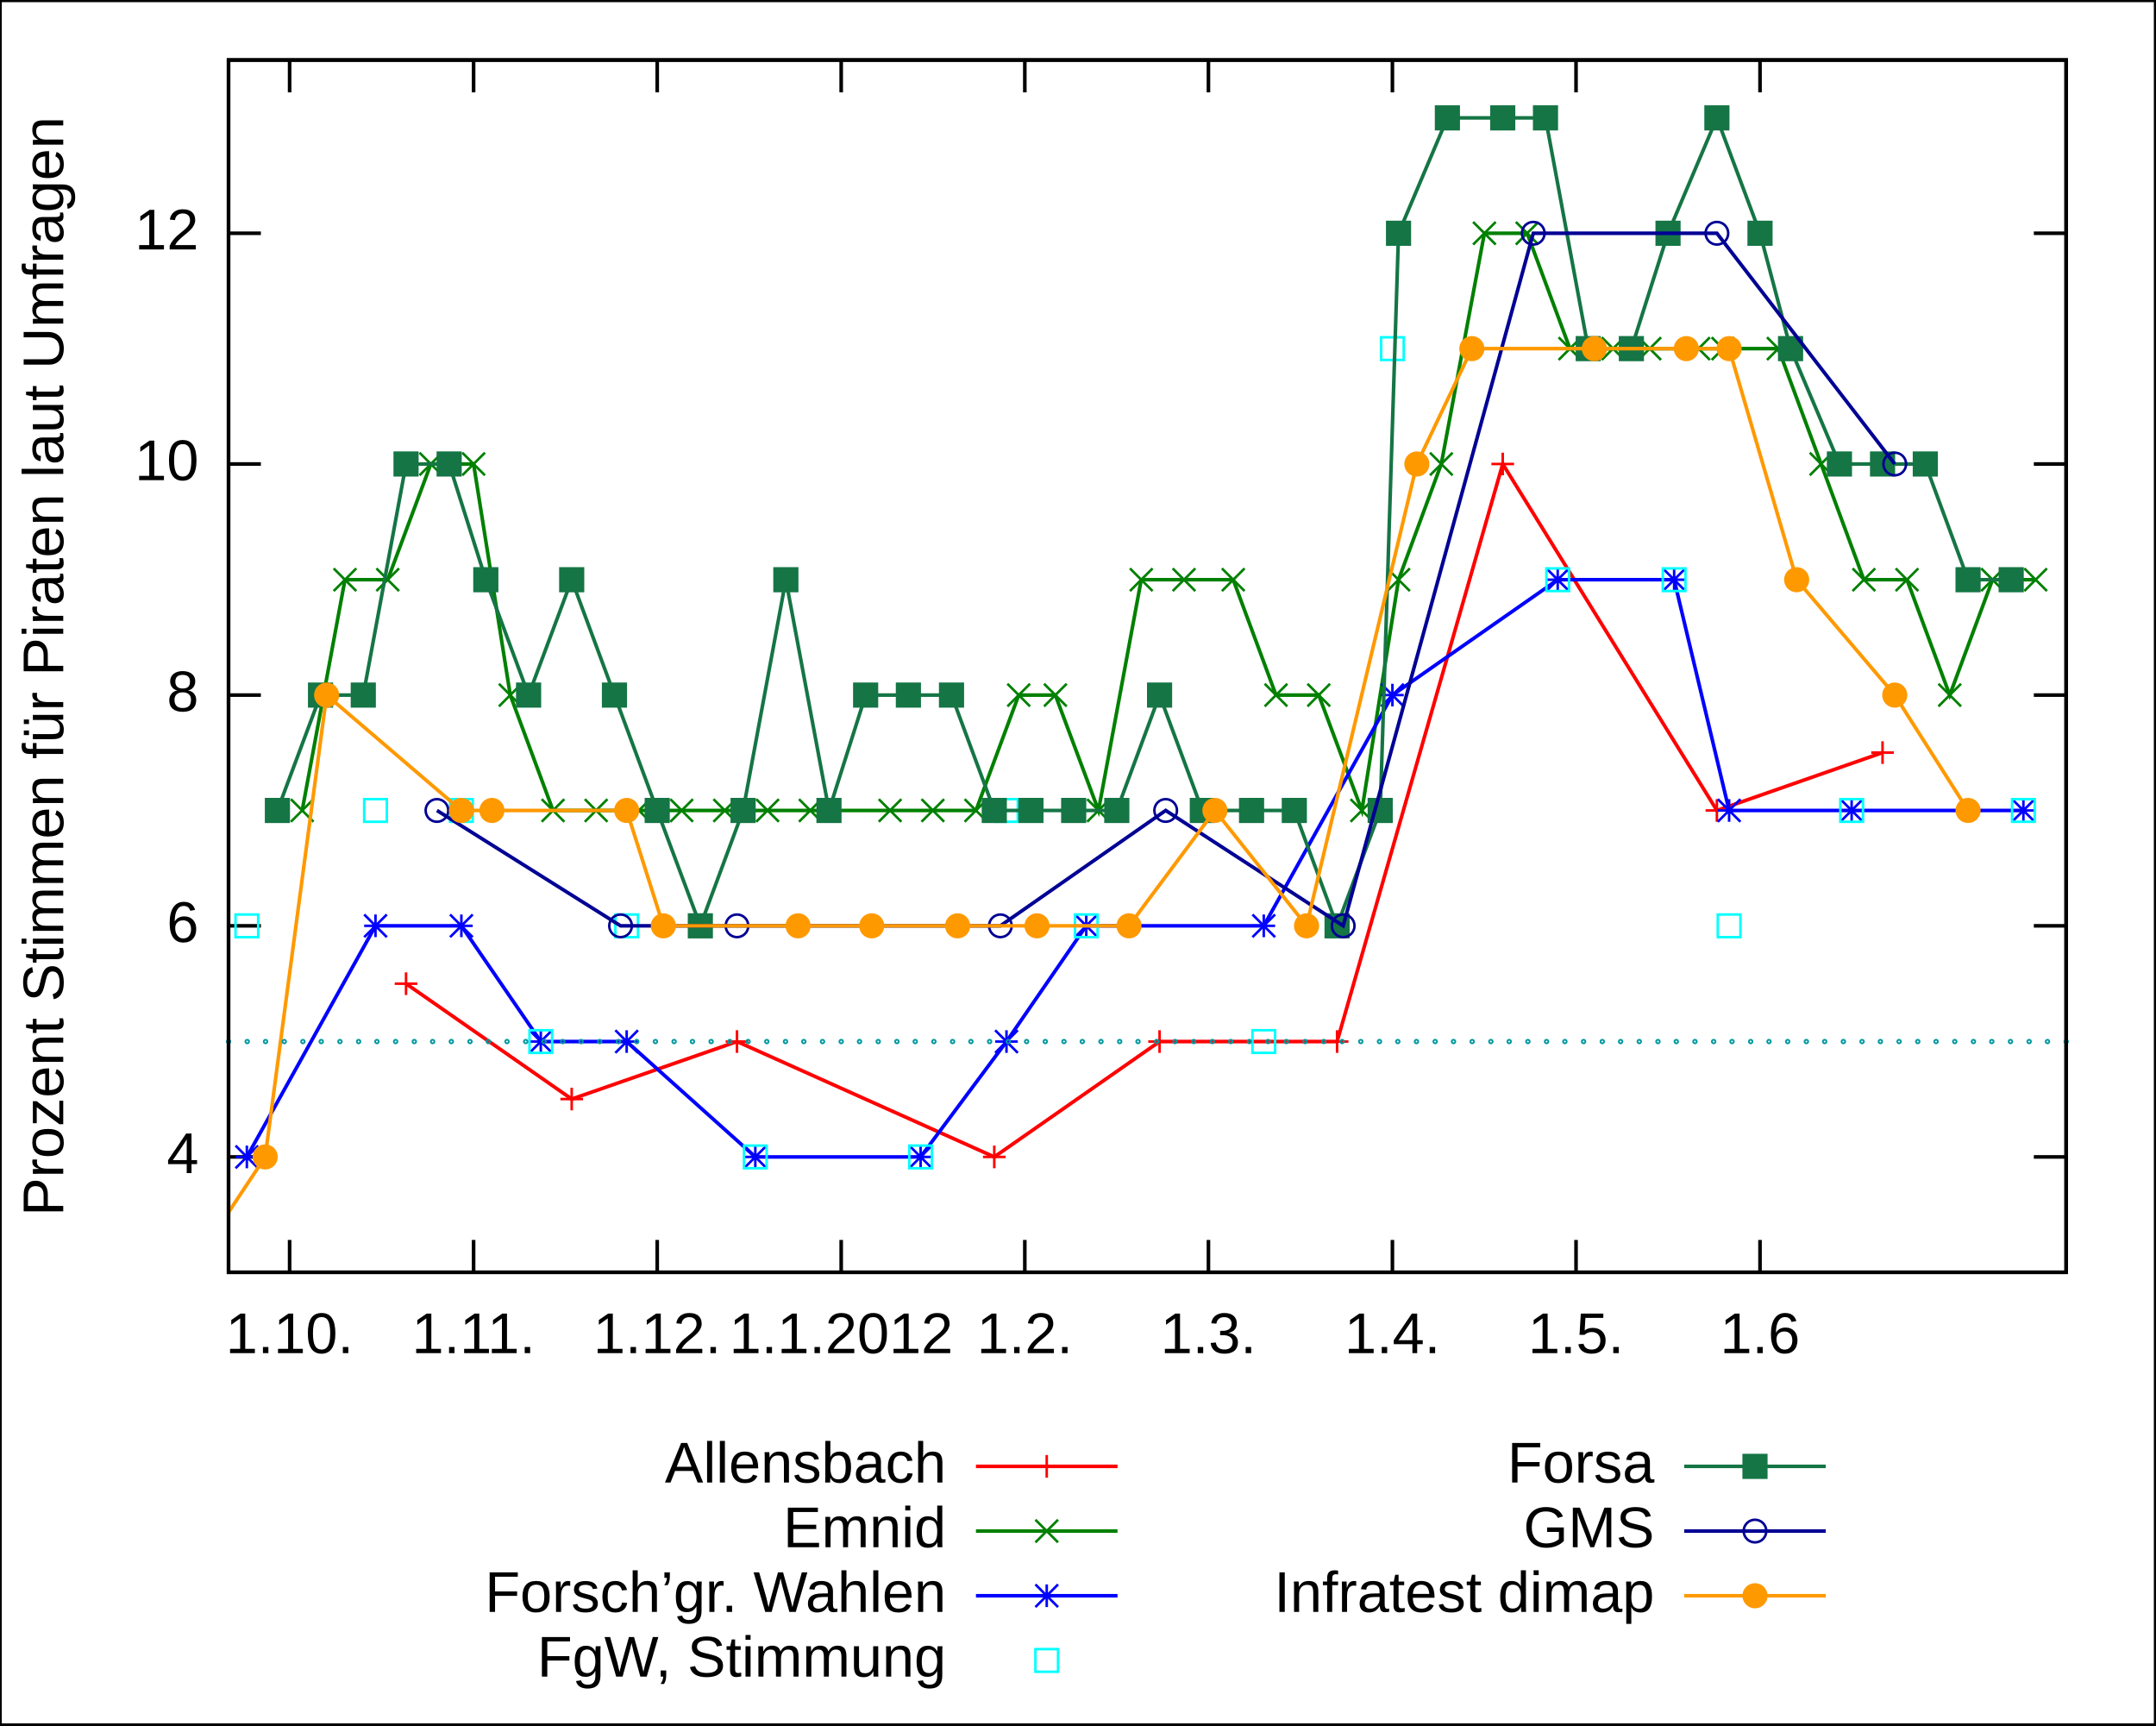
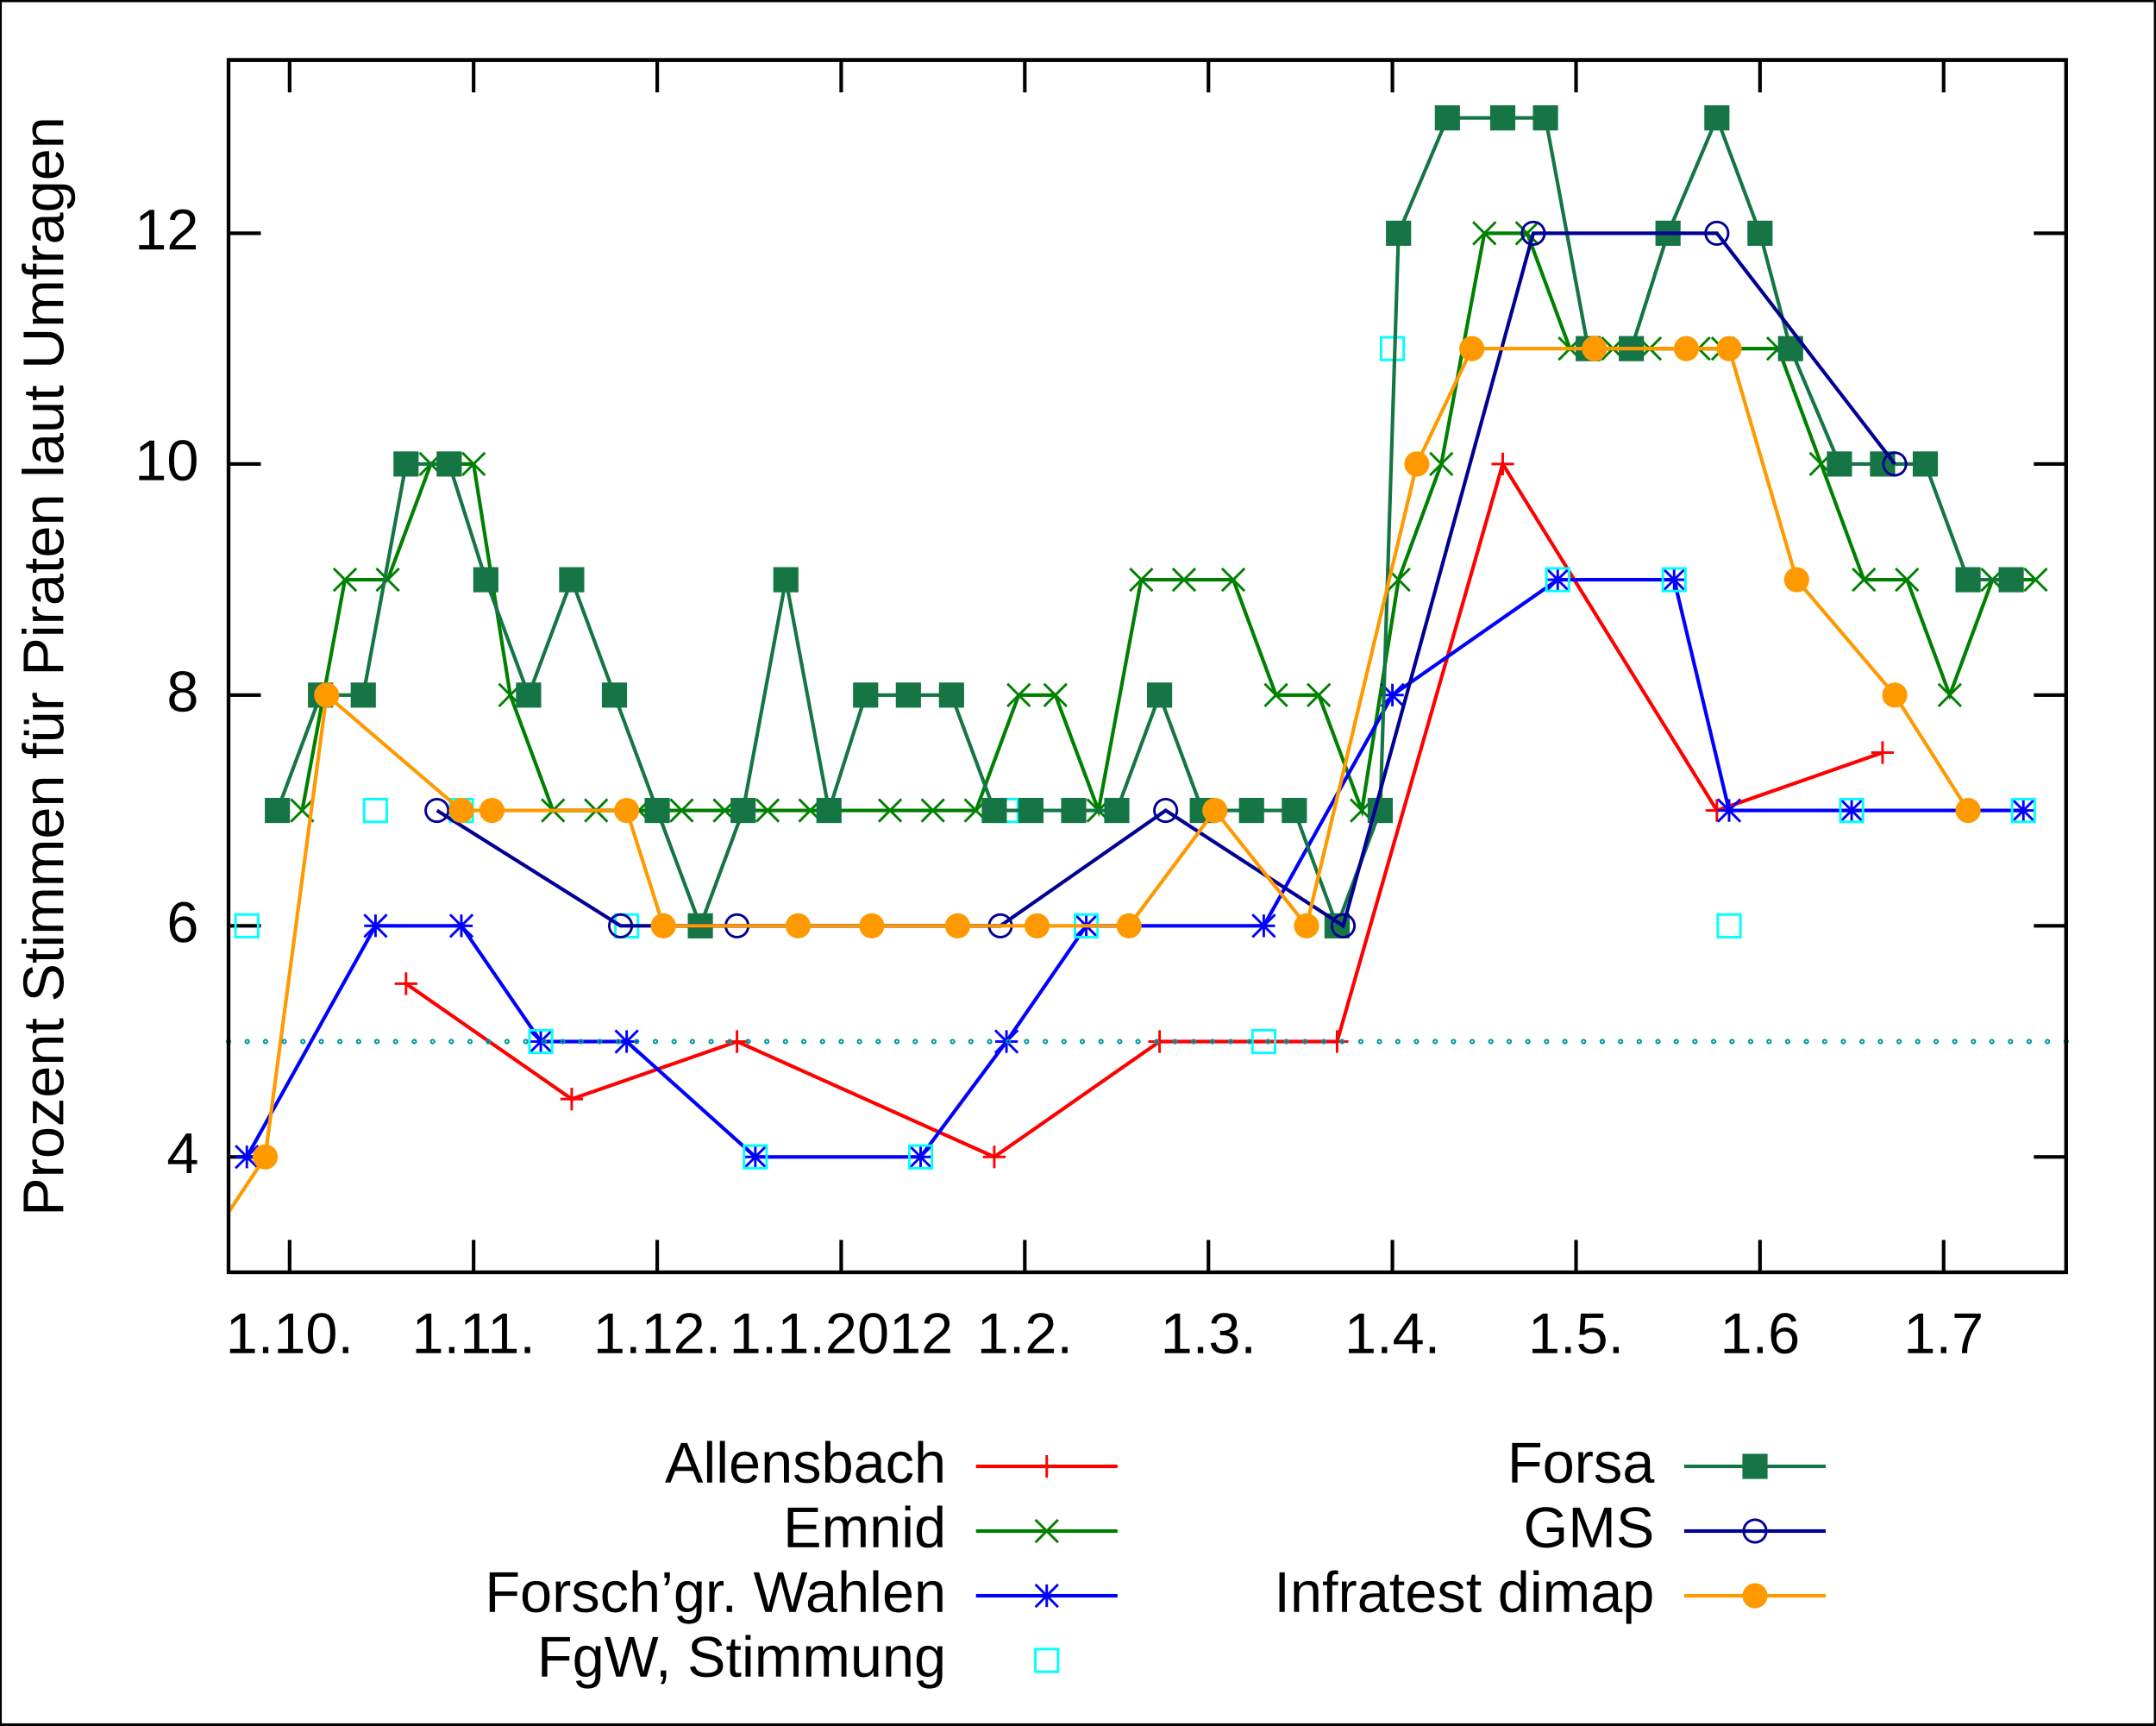
<svg xmlns="http://www.w3.org/2000/svg" xmlns:xlink="http://www.w3.org/1999/xlink" width="600" height="480" viewBox="0 0 600 480">
  <defs>
    <circle id="gpDot" r="0.5" stroke-width="0.5" />
    <path id="gpPt0" stroke-width="0.222" stroke="currentColor" d="M-1,0 h2 M0,-1 v2" />
    <path id="gpPt1" stroke-width="0.222" stroke="currentColor" d="M-1,-1 L1,1 M1,-1 L-1,1" />
    <path id="gpPt2" stroke-width="0.222" stroke="currentColor" d="M-1,0 L1,0 M0,-1 L0,1 M-1,-1 L1,1 M-1,1 L1,-1" />
    <rect id="gpPt3" stroke-width="0.222" stroke="currentColor" x="-1" y="-1" width="2" height="2" />
    <rect id="gpPt4" stroke-width="0.222" stroke="currentColor" fill="currentColor" x="-1" y="-1" width="2" height="2" />
    <circle id="gpPt5" stroke-width="0.222" stroke="currentColor" cx="0" cy="0" r="1" />
    <use xlink:href="#gpPt5" id="gpPt6" fill="currentColor" stroke="none" />
    <path id="gpPt7" stroke-width="0.222" stroke="currentColor" d="M0,-1.33 L-1.33,0.67 L1.33,0.67 z" />
    <use xlink:href="#gpPt7" id="gpPt8" fill="currentColor" stroke="none" />
    <use xlink:href="#gpPt7" id="gpPt9" stroke="currentColor" transform="rotate(180)" />
    <use xlink:href="#gpPt9" id="gpPt10" fill="currentColor" stroke="none" />
    <use xlink:href="#gpPt3" id="gpPt11" stroke="currentColor" transform="rotate(45)" />
    <use xlink:href="#gpPt11" id="gpPt12" fill="currentColor" stroke="none" />
  </defs>
  <g style="fill:none; color:white; stroke:currentColor; stroke-width:1.00; stroke-linecap:butt; stroke-linejoin:miter">
</g>
  <g style="fill:none; color:black; stroke:currentColor; stroke-width:1.00; stroke-linecap:butt; stroke-linejoin:miter">
    <g style="stroke:none; shape-rendering:crispEdges">
      <polygon fill="rgb(255, 255, 255)" points="0.0,480.0 599.9,480.0 599.9,0.1 0.0,0.1 " />
    </g>
    <path stroke="black" d="M0.0,480.0 L0.0,0.1 L599.9,0.1 L599.9,480.0 L0.0,480.0 M63.6,321.9 L72.6,321.9 M575.0,321.9    L566.0,321.9 " />
    <g transform="translate(55.3,326.4)" style="stroke:none; fill:black; font-family:Arial; font-size:12.00pt; text-anchor:end">
      <text> 4</text>
    </g>
    <path d="M63.6,257.6 L72.6,257.6 M575.0,257.6 L566.0,257.6 " />
    <g transform="translate(55.3,262.1)" style="stroke:none; fill:black; font-family:Arial; font-size:12.00pt; text-anchor:end">
      <text> 6</text>
    </g>
    <path d="M63.6,193.4 L72.6,193.4 M575.0,193.4 L566.0,193.4 " />
    <g transform="translate(55.3,197.9)" style="stroke:none; fill:black; font-family:Arial; font-size:12.00pt; text-anchor:end">
      <text> 8</text>
    </g>
    <path d="M63.6,129.1 L72.6,129.1 M575.0,129.1 L566.0,129.1 " />
    <g transform="translate(55.3,133.6)" style="stroke:none; fill:black; font-family:Arial; font-size:12.00pt; text-anchor:end">
      <text> 10</text>
    </g>
    <path d="M63.6,64.9 L72.6,64.9 M575.0,64.9 L566.0,64.9 " />
    <g transform="translate(55.3,69.4)" style="stroke:none; fill:black; font-family:Arial; font-size:12.00pt; text-anchor:end">
      <text> 12</text>
    </g>
    <path d="M80.6,354.0 L80.6,345.0 M80.6,16.7 L80.6,25.7 " />
    <g transform="translate(80.6,376.5)" style="stroke:none; fill:black; font-family:Arial; font-size:12.00pt; text-anchor:middle">
      <text>1.10.</text>
    </g>
    <path d="M131.8,354.0 L131.8,345.0 M131.8,16.7 L131.8,25.7 " />
    <g transform="translate(131.8,376.5)" style="stroke:none; fill:black; font-family:Arial; font-size:12.00pt; text-anchor:middle">
      <text>1.11.</text>
    </g>
    <path d="M182.9,354.0 L182.9,345.0 M182.9,16.7 L182.9,25.7 " />
    <g transform="translate(182.9,376.5)" style="stroke:none; fill:black; font-family:Arial; font-size:12.00pt; text-anchor:middle">
      <text>1.12.</text>
    </g>
    <path d="M234.1,354.0 L234.1,345.0 M234.1,16.7 L234.1,25.7 " />
    <g transform="translate(234.1,376.5)" style="stroke:none; fill:black; font-family:Arial; font-size:12.00pt; text-anchor:middle">
      <text>1.1.2012</text>
    </g>
    <path d="M285.2,354.0 L285.2,345.0 M285.2,16.7 L285.2,25.7 " />
    <g transform="translate(285.2,376.5)" style="stroke:none; fill:black; font-family:Arial; font-size:12.00pt; text-anchor:middle">
      <text>1.2.</text>
    </g>
    <path d="M336.3,354.0 L336.3,345.0 M336.3,16.7 L336.3,25.7 " />
    <g transform="translate(336.3,376.5)" style="stroke:none; fill:black; font-family:Arial; font-size:12.00pt; text-anchor:middle">
      <text>1.3.</text>
    </g>
    <path d="M387.5,354.0 L387.5,345.0 M387.5,16.7 L387.5,25.7 " />
    <g transform="translate(387.5,376.5)" style="stroke:none; fill:black; font-family:Arial; font-size:12.00pt; text-anchor:middle">
      <text>1.4.</text>
    </g>
    <path d="M438.6,354.0 L438.6,345.0 M438.6,16.7 L438.6,25.7 " />
    <g transform="translate(438.6,376.5)" style="stroke:none; fill:black; font-family:Arial; font-size:12.00pt; text-anchor:middle">
      <text>1.5.</text>
    </g>
    <path d="M489.8,354.0 L489.8,345.0 M489.8,16.7 L489.8,25.7 " />
    <g transform="translate(489.8,376.5)" style="stroke:none; fill:black; font-family:Arial; font-size:12.00pt; text-anchor:middle">
      <text>1.6</text>
+     </g>
+     <path d="M540.9,354.0 L540.9,345.0 M540.9,16.7 L540.9,25.7 " />
+     <g transform="translate(540.9,376.5)" style="stroke:none; fill:black; font-family:Arial; font-size:12.00pt; text-anchor:middle">
+       <text>1.7</text>
    </g>
    <path d="M63.6,16.7 L63.6,354.0 L575.0,354.0 L575.0,16.7 L63.6,16.7 Z " />
    <g transform="translate(17.6,185.4) rotate(270)" style="stroke:none; fill:black; font-family:Arial; font-size:12.00pt; text-anchor:middle">
      <text>Prozent Stimmen für Piraten laut Umfragen</text>
    </g>
  </g>
  <a xlink:title="Plot #1">
    <g style="fill:none; color:red; stroke:currentColor; stroke-width:1.00; stroke-linecap:butt; stroke-linejoin:miter">
      <g transform="translate(263.3,412.5)" style="stroke:none; fill:black; font-family:Arial; font-size:12.00pt; text-anchor:end">
        <text>Allensbach</text>
      </g>
      <path d="M271.6,408.0 L311.0,408.0 M523.9,209.4 L477.8,225.5 L418.2,129.1 L372.1,289.8 L322.7,289.8 L276.7,321.9    L205.1,289.8 L159.1,305.8 L113.0,273.7 " />
      <use xlink:href="#gpPt0" transform="translate(523.9,209.4) scale(3.15)" />
      <use xlink:href="#gpPt0" transform="translate(477.8,225.5) scale(3.15)" />
      <use xlink:href="#gpPt0" transform="translate(418.2,129.1) scale(3.15)" />
      <use xlink:href="#gpPt0" transform="translate(372.1,289.8) scale(3.15)" />
      <use xlink:href="#gpPt0" transform="translate(322.7,289.8) scale(3.15)" />
      <use xlink:href="#gpPt0" transform="translate(276.7,321.9) scale(3.15)" />
      <use xlink:href="#gpPt0" transform="translate(205.1,289.8) scale(3.15)" />
      <use xlink:href="#gpPt0" transform="translate(159.1,305.8) scale(3.15)" />
      <use xlink:href="#gpPt0" transform="translate(113.0,273.7) scale(3.15)" />
      <use xlink:href="#gpPt0" transform="translate(291.3,408.0) scale(3.15)" />
    </g>
  </a>
  <a xlink:title="Plot #2">
    <g style="fill:none; color:green; stroke:currentColor; stroke-width:1.00; stroke-linecap:butt; stroke-linejoin:miter">
      <g transform="translate(263.3,430.5)" style="stroke:none; fill:black; font-family:Arial; font-size:12.00pt; text-anchor:end">
        <text>Emnid</text>
      </g>
      <path d="M271.6,426.0 L311.0,426.0 M566.5,161.3 L554.5,161.3 L542.6,193.4 L530.7,161.3 L518.7,161.3 L506.8,129.1    L494.9,97.0 L479.5,97.0 L472.7,97.0 L459.1,97.0 L448.9,97.0 L436.9,97.0 L425.0,64.9 L413.1,64.9    L401.1,129.1 L389.2,161.3 L379.0,225.5 L367.0,193.4 L355.1,193.4 L343.2,161.3 L329.5,161.3 L317.6,161.3    L305.7,225.5 L293.7,193.4 L283.5,193.4 L271.6,225.5 L259.6,225.5 L247.7,225.5 L225.5,225.5 L213.6,225.5    L201.7,225.5 L189.7,225.5 L177.8,225.5 L165.9,225.5 L153.9,225.5 L142.0,193.4 L131.8,129.1 L119.9,129.1    L107.9,161.3 L96.0,161.3 L84.1,225.5 " />
      <use xlink:href="#gpPt1" transform="translate(566.5,161.3) scale(3.15)" />
      <use xlink:href="#gpPt1" transform="translate(554.5,161.3) scale(3.15)" />
      <use xlink:href="#gpPt1" transform="translate(542.6,193.4) scale(3.15)" />
      <use xlink:href="#gpPt1" transform="translate(530.7,161.3) scale(3.15)" />
      <use xlink:href="#gpPt1" transform="translate(518.7,161.3) scale(3.15)" />
      <use xlink:href="#gpPt1" transform="translate(506.8,129.1) scale(3.15)" />
      <use xlink:href="#gpPt1" transform="translate(494.9,97.0) scale(3.15)" />
      <use xlink:href="#gpPt1" transform="translate(479.5,97.0) scale(3.15)" />
      <use xlink:href="#gpPt1" transform="translate(472.7,97.0) scale(3.15)" />
      <use xlink:href="#gpPt1" transform="translate(459.1,97.0) scale(3.15)" />
      <use xlink:href="#gpPt1" transform="translate(448.9,97.0) scale(3.15)" />
      <use xlink:href="#gpPt1" transform="translate(436.9,97.0) scale(3.15)" />
      <use xlink:href="#gpPt1" transform="translate(425.0,64.9) scale(3.15)" />
      <use xlink:href="#gpPt1" transform="translate(413.1,64.9) scale(3.15)" />
      <use xlink:href="#gpPt1" transform="translate(401.1,129.1) scale(3.15)" />
      <use xlink:href="#gpPt1" transform="translate(389.2,161.3) scale(3.15)" />
      <use xlink:href="#gpPt1" transform="translate(379.0,225.5) scale(3.15)" />
      <use xlink:href="#gpPt1" transform="translate(367.0,193.4) scale(3.15)" />
      <use xlink:href="#gpPt1" transform="translate(355.1,193.4) scale(3.15)" />
      <use xlink:href="#gpPt1" transform="translate(343.2,161.3) scale(3.15)" />
      <use xlink:href="#gpPt1" transform="translate(329.5,161.3) scale(3.15)" />
      <use xlink:href="#gpPt1" transform="translate(317.6,161.3) scale(3.15)" />
      <use xlink:href="#gpPt1" transform="translate(305.7,225.5) scale(3.15)" />
      <use xlink:href="#gpPt1" transform="translate(293.7,193.4) scale(3.15)" />
      <use xlink:href="#gpPt1" transform="translate(283.5,193.4) scale(3.15)" />
      <use xlink:href="#gpPt1" transform="translate(271.6,225.5) scale(3.15)" />
      <use xlink:href="#gpPt1" transform="translate(259.6,225.5) scale(3.15)" />
      <use xlink:href="#gpPt1" transform="translate(247.7,225.5) scale(3.15)" />
      <use xlink:href="#gpPt1" transform="translate(225.5,225.5) scale(3.15)" />
      <use xlink:href="#gpPt1" transform="translate(213.6,225.5) scale(3.15)" />
      <use xlink:href="#gpPt1" transform="translate(201.7,225.5) scale(3.15)" />
      <use xlink:href="#gpPt1" transform="translate(189.7,225.5) scale(3.15)" />
      <use xlink:href="#gpPt1" transform="translate(177.8,225.5) scale(3.15)" />
      <use xlink:href="#gpPt1" transform="translate(165.9,225.5) scale(3.15)" />
      <use xlink:href="#gpPt1" transform="translate(153.9,225.5) scale(3.15)" />
      <use xlink:href="#gpPt1" transform="translate(142.0,193.4) scale(3.15)" />
      <use xlink:href="#gpPt1" transform="translate(131.8,129.1) scale(3.15)" />
      <use xlink:href="#gpPt1" transform="translate(119.9,129.1) scale(3.15)" />
      <use xlink:href="#gpPt1" transform="translate(107.9,161.3) scale(3.15)" />
      <use xlink:href="#gpPt1" transform="translate(96.0,161.3) scale(3.15)" />
      <use xlink:href="#gpPt1" transform="translate(84.1,225.5) scale(3.15)" />
      <use xlink:href="#gpPt1" transform="translate(291.3,426.0) scale(3.15)" />
    </g>
  </a>
  <a xlink:title="Plot #3">
    <g style="fill:none; color:blue; stroke:currentColor; stroke-width:1.00; stroke-linecap:butt; stroke-linejoin:miter">
      <g transform="translate(263.3,448.5)" style="stroke:none; fill:black; font-family:Arial; font-size:12.00pt; text-anchor:end">
        <text>Forsch’gr. Wahlen</text>
      </g>
      <path d="M271.6,444.0 L311.0,444.0 M563.1,225.5 L515.3,225.5 L481.2,225.5 L465.9,161.3 L433.5,161.3 L387.5,193.4    L351.7,257.6 L302.3,257.6 L280.1,289.8 L256.2,321.9 L210.2,321.9 L174.4,289.8 L150.5,289.8 L128.4,257.6    L104.5,257.6 L68.7,321.9 " />
      <use xlink:href="#gpPt2" transform="translate(563.1,225.5) scale(3.15)" />
      <use xlink:href="#gpPt2" transform="translate(515.3,225.5) scale(3.15)" />
      <use xlink:href="#gpPt2" transform="translate(481.2,225.5) scale(3.15)" />
      <use xlink:href="#gpPt2" transform="translate(465.9,161.3) scale(3.15)" />
      <use xlink:href="#gpPt2" transform="translate(433.5,161.3) scale(3.15)" />
      <use xlink:href="#gpPt2" transform="translate(387.5,193.4) scale(3.15)" />
      <use xlink:href="#gpPt2" transform="translate(351.7,257.6) scale(3.15)" />
      <use xlink:href="#gpPt2" transform="translate(302.3,257.6) scale(3.15)" />
      <use xlink:href="#gpPt2" transform="translate(280.1,289.8) scale(3.15)" />
      <use xlink:href="#gpPt2" transform="translate(256.2,321.9) scale(3.15)" />
      <use xlink:href="#gpPt2" transform="translate(210.2,321.9) scale(3.15)" />
      <use xlink:href="#gpPt2" transform="translate(174.4,289.8) scale(3.15)" />
      <use xlink:href="#gpPt2" transform="translate(150.5,289.8) scale(3.15)" />
      <use xlink:href="#gpPt2" transform="translate(128.4,257.6) scale(3.15)" />
      <use xlink:href="#gpPt2" transform="translate(104.5,257.6) scale(3.15)" />
      <use xlink:href="#gpPt2" transform="translate(68.7,321.9) scale(3.15)" />
      <use xlink:href="#gpPt2" transform="translate(291.3,444.0) scale(3.15)" />
    </g>
  </a>
  <a xlink:title="Plot #4">
    <g style="fill:none; color:cyan; stroke:currentColor; stroke-width:1.00; stroke-linecap:butt; stroke-linejoin:miter">
      <g transform="translate(263.3,466.5)" style="stroke:none; fill:black; font-family:Arial; font-size:12.00pt; text-anchor:end">
        <text>FgW, Stimmung</text>
      </g>
      <use xlink:href="#gpPt3" transform="translate(563.1,225.5) scale(3.15)" />
      <use xlink:href="#gpPt3" transform="translate(515.3,225.5) scale(3.15)" />
      <use xlink:href="#gpPt3" transform="translate(481.2,257.6) scale(3.15)" />
      <use xlink:href="#gpPt3" transform="translate(465.9,161.3) scale(3.15)" />
      <use xlink:href="#gpPt3" transform="translate(433.5,161.3) scale(3.15)" />
      <use xlink:href="#gpPt3" transform="translate(387.5,97.0) scale(3.15)" />
      <use xlink:href="#gpPt3" transform="translate(351.7,289.8) scale(3.15)" />
      <use xlink:href="#gpPt3" transform="translate(302.3,257.6) scale(3.15)" />
      <use xlink:href="#gpPt3" transform="translate(280.1,225.5) scale(3.15)" />
      <use xlink:href="#gpPt3" transform="translate(256.2,321.9) scale(3.15)" />
      <use xlink:href="#gpPt3" transform="translate(210.2,321.9) scale(3.15)" />
      <use xlink:href="#gpPt3" transform="translate(174.4,257.6) scale(3.15)" />
      <use xlink:href="#gpPt3" transform="translate(150.5,289.8) scale(3.15)" />
      <use xlink:href="#gpPt3" transform="translate(128.4,225.5) scale(3.15)" />
      <use xlink:href="#gpPt3" transform="translate(104.5,225.5) scale(3.15)" />
      <use xlink:href="#gpPt3" transform="translate(68.7,257.6) scale(3.15)" />
      <use xlink:href="#gpPt3" transform="translate(291.3,462.0) scale(3.15)" />
    </g>
  </a>
  <a xlink:title="Plot #5">
    <g style="fill:none; color:#157545; stroke:currentColor; stroke-width:1.00; stroke-linecap:butt; stroke-linejoin:miter">
      <g transform="translate(460.4,412.5)" style="stroke:none; fill:black; font-family:Arial; font-size:12.00pt; text-anchor:end">
        <text>Forsa</text>
      </g>
      <path d="M468.7,408.0 L508.1,408.0 M559.7,161.3 L547.7,161.3 L535.8,129.1 L523.9,129.1 L511.9,129.1 L498.3,97.0    L489.8,64.9 L477.8,32.8 L464.2,64.9 L454.0,97.0 L442.0,97.0 L430.1,32.8 L418.2,32.8 L402.8,32.8    L389.2,64.9 L384.1,225.5 L372.1,257.6 L360.2,225.5 L348.3,225.5 L334.6,225.5 L322.7,193.4 L310.8,225.5    L298.8,225.5 L286.9,225.5 L276.7,225.5 L264.8,193.4 L252.8,193.4 L240.9,193.4 L230.7,225.5 L218.7,161.3    L206.8,225.5 L194.9,257.6 L182.9,225.5 L171.0,193.4 L159.1,161.3 L147.1,193.4 L135.2,161.3 L125.0,129.1    L113.0,129.1 L101.1,193.4 L89.2,193.4 L77.2,225.5 " />
      <use xlink:href="#gpPt4" transform="translate(559.7,161.3) scale(3.15)" />
      <use xlink:href="#gpPt4" transform="translate(547.7,161.3) scale(3.15)" />
      <use xlink:href="#gpPt4" transform="translate(535.8,129.1) scale(3.15)" />
      <use xlink:href="#gpPt4" transform="translate(523.9,129.1) scale(3.15)" />
      <use xlink:href="#gpPt4" transform="translate(511.9,129.1) scale(3.15)" />
      <use xlink:href="#gpPt4" transform="translate(498.3,97.0) scale(3.15)" />
      <use xlink:href="#gpPt4" transform="translate(489.8,64.9) scale(3.15)" />
      <use xlink:href="#gpPt4" transform="translate(477.8,32.8) scale(3.15)" />
      <use xlink:href="#gpPt4" transform="translate(464.2,64.9) scale(3.15)" />
      <use xlink:href="#gpPt4" transform="translate(454.0,97.0) scale(3.15)" />
      <use xlink:href="#gpPt4" transform="translate(442.0,97.0) scale(3.15)" />
      <use xlink:href="#gpPt4" transform="translate(430.1,32.8) scale(3.15)" />
      <use xlink:href="#gpPt4" transform="translate(418.2,32.8) scale(3.15)" />
      <use xlink:href="#gpPt4" transform="translate(402.8,32.8) scale(3.15)" />
      <use xlink:href="#gpPt4" transform="translate(389.2,64.9) scale(3.15)" />
      <use xlink:href="#gpPt4" transform="translate(384.1,225.5) scale(3.15)" />
      <use xlink:href="#gpPt4" transform="translate(372.1,257.6) scale(3.15)" />
      <use xlink:href="#gpPt4" transform="translate(360.2,225.5) scale(3.15)" />
      <use xlink:href="#gpPt4" transform="translate(348.3,225.5) scale(3.15)" />
      <use xlink:href="#gpPt4" transform="translate(334.6,225.5) scale(3.15)" />
      <use xlink:href="#gpPt4" transform="translate(322.7,193.4) scale(3.15)" />
      <use xlink:href="#gpPt4" transform="translate(310.8,225.5) scale(3.15)" />
      <use xlink:href="#gpPt4" transform="translate(298.8,225.5) scale(3.15)" />
      <use xlink:href="#gpPt4" transform="translate(286.9,225.5) scale(3.15)" />
      <use xlink:href="#gpPt4" transform="translate(276.7,225.5) scale(3.15)" />
      <use xlink:href="#gpPt4" transform="translate(264.8,193.4) scale(3.15)" />
      <use xlink:href="#gpPt4" transform="translate(252.8,193.4) scale(3.15)" />
      <use xlink:href="#gpPt4" transform="translate(240.9,193.4) scale(3.15)" />
      <use xlink:href="#gpPt4" transform="translate(230.7,225.5) scale(3.15)" />
      <use xlink:href="#gpPt4" transform="translate(218.7,161.3) scale(3.15)" />
      <use xlink:href="#gpPt4" transform="translate(206.8,225.5) scale(3.15)" />
      <use xlink:href="#gpPt4" transform="translate(194.9,257.6) scale(3.15)" />
      <use xlink:href="#gpPt4" transform="translate(182.9,225.5) scale(3.15)" />
      <use xlink:href="#gpPt4" transform="translate(171.0,193.4) scale(3.15)" />
      <use xlink:href="#gpPt4" transform="translate(159.1,161.3) scale(3.15)" />
      <use xlink:href="#gpPt4" transform="translate(147.1,193.4) scale(3.15)" />
      <use xlink:href="#gpPt4" transform="translate(135.2,161.3) scale(3.15)" />
      <use xlink:href="#gpPt4" transform="translate(125.0,129.1) scale(3.15)" />
      <use xlink:href="#gpPt4" transform="translate(113.0,129.1) scale(3.15)" />
      <use xlink:href="#gpPt4" transform="translate(101.1,193.4) scale(3.15)" />
      <use xlink:href="#gpPt4" transform="translate(89.2,193.4) scale(3.15)" />
      <use xlink:href="#gpPt4" transform="translate(77.2,225.5) scale(3.15)" />
      <use xlink:href="#gpPt4" transform="translate(488.4,408.0) scale(3.15)" />
    </g>
  </a>
  <a xlink:title="Plot #6">
    <g style="fill:none; color:#000094; stroke:currentColor; stroke-width:1.00; stroke-linecap:butt; stroke-linejoin:miter">
      <g transform="translate(460.4,430.5)" style="stroke:none; fill:black; font-family:Arial; font-size:12.00pt; text-anchor:end">
        <text>GMS</text>
      </g>
      <path d="M468.7,426.0 L508.1,426.0 M527.3,129.1 L477.8,64.9 L426.7,64.9 L373.8,257.6 L324.4,225.5 L278.4,257.6    L205.1,257.6 L172.7,257.6 L121.6,225.5 " />
      <use xlink:href="#gpPt5" transform="translate(527.3,129.1) scale(3.15)" />
      <use xlink:href="#gpPt5" transform="translate(477.8,64.9) scale(3.15)" />
      <use xlink:href="#gpPt5" transform="translate(426.7,64.9) scale(3.15)" />
      <use xlink:href="#gpPt5" transform="translate(373.8,257.6) scale(3.15)" />
      <use xlink:href="#gpPt5" transform="translate(324.4,225.5) scale(3.15)" />
      <use xlink:href="#gpPt5" transform="translate(278.4,257.6) scale(3.15)" />
      <use xlink:href="#gpPt5" transform="translate(205.1,257.6) scale(3.15)" />
      <use xlink:href="#gpPt5" transform="translate(172.7,257.6) scale(3.15)" />
      <use xlink:href="#gpPt5" transform="translate(121.6,225.5) scale(3.15)" />
      <use xlink:href="#gpPt5" transform="translate(488.4,426.0) scale(3.15)" />
    </g>
  </a>
  <a xlink:title="Plot #7">
    <g style="fill:none; color:#FF9900; stroke:currentColor; stroke-width:1.00; stroke-linecap:butt; stroke-linejoin:miter">
      <g transform="translate(460.4,448.5)" style="stroke:none; fill:black; font-family:Arial; font-size:12.00pt; text-anchor:end">
        <text>Infratest dimap</text>
      </g>
      <path d="M468.7,444.0 L508.1,444.0 M547.7,225.5 L527.3,193.4 L500.0,161.3 L481.2,97.0 L469.3,97.0 L443.7,97.0    L409.6,97.0 L394.3,129.1 L363.6,257.6 L338.1,225.5 L314.2,257.6 L288.6,257.6 L266.5,257.6 L242.6,257.6    L222.1,257.6 L184.6,257.6 L174.4,225.5 L136.9,225.5 L128.4,225.5 L90.9,193.4 L73.8,321.9 L63.6,337.3    " />
      <use xlink:href="#gpPt6" transform="translate(547.7,225.5) scale(3.15)" />
      <use xlink:href="#gpPt6" transform="translate(527.3,193.4) scale(3.15)" />
      <use xlink:href="#gpPt6" transform="translate(500.0,161.3) scale(3.15)" />
      <use xlink:href="#gpPt6" transform="translate(481.2,97.0) scale(3.15)" />
      <use xlink:href="#gpPt6" transform="translate(469.3,97.0) scale(3.15)" />
      <use xlink:href="#gpPt6" transform="translate(443.7,97.0) scale(3.15)" />
      <use xlink:href="#gpPt6" transform="translate(409.6,97.0) scale(3.15)" />
      <use xlink:href="#gpPt6" transform="translate(394.3,129.1) scale(3.15)" />
      <use xlink:href="#gpPt6" transform="translate(363.6,257.6) scale(3.15)" />
      <use xlink:href="#gpPt6" transform="translate(338.1,225.5) scale(3.15)" />
      <use xlink:href="#gpPt6" transform="translate(314.2,257.6) scale(3.15)" />
      <use xlink:href="#gpPt6" transform="translate(288.6,257.6) scale(3.15)" />
      <use xlink:href="#gpPt6" transform="translate(266.5,257.6) scale(3.15)" />
      <use xlink:href="#gpPt6" transform="translate(242.6,257.6) scale(3.15)" />
      <use xlink:href="#gpPt6" transform="translate(222.1,257.6) scale(3.15)" />
      <use xlink:href="#gpPt6" transform="translate(184.6,257.6) scale(3.15)" />
      <use xlink:href="#gpPt6" transform="translate(174.4,225.5) scale(3.15)" />
      <use xlink:href="#gpPt6" transform="translate(136.9,225.5) scale(3.15)" />
      <use xlink:href="#gpPt6" transform="translate(128.4,225.5) scale(3.15)" />
      <use xlink:href="#gpPt6" transform="translate(90.9,193.4) scale(3.15)" />
      <use xlink:href="#gpPt6" transform="translate(73.8,321.9) scale(3.15)" />
      <use xlink:href="#gpPt6" transform="translate(488.4,444.0) scale(3.15)" />
    </g>
  </a>
  <a xlink:title="Plot #8">
    <g style="fill:none; color:#0099A1; stroke:currentColor; stroke-width:1.00; stroke-linecap:butt; stroke-linejoin:miter">
      <use xlink:href="#gpDot" x="63.6" y="289.8" />
      <use xlink:href="#gpDot" x="68.8" y="289.8" />
      <use xlink:href="#gpDot" x="73.9" y="289.8" />
      <use xlink:href="#gpDot" x="79.1" y="289.8" />
      <use xlink:href="#gpDot" x="84.3" y="289.8" />
      <use xlink:href="#gpDot" x="89.4" y="289.8" />
      <use xlink:href="#gpDot" x="94.6" y="289.8" />
      <use xlink:href="#gpDot" x="99.8" y="289.8" />
      <use xlink:href="#gpDot" x="104.9" y="289.8" />
      <use xlink:href="#gpDot" x="110.1" y="289.8" />
      <use xlink:href="#gpDot" x="115.3" y="289.8" />
      <use xlink:href="#gpDot" x="120.4" y="289.8" />
      <use xlink:href="#gpDot" x="125.6" y="289.8" />
      <use xlink:href="#gpDot" x="130.8" y="289.8" />
      <use xlink:href="#gpDot" x="135.9" y="289.8" />
      <use xlink:href="#gpDot" x="141.1" y="289.8" />
      <use xlink:href="#gpDot" x="146.3" y="289.8" />
      <use xlink:href="#gpDot" x="151.4" y="289.8" />
      <use xlink:href="#gpDot" x="156.6" y="289.8" />
      <use xlink:href="#gpDot" x="161.7" y="289.8" />
      <use xlink:href="#gpDot" x="166.9" y="289.8" />
      <use xlink:href="#gpDot" x="172.1" y="289.8" />
      <use xlink:href="#gpDot" x="177.2" y="289.8" />
      <use xlink:href="#gpDot" x="182.4" y="289.8" />
      <use xlink:href="#gpDot" x="187.6" y="289.8" />
      <use xlink:href="#gpDot" x="192.7" y="289.8" />
      <use xlink:href="#gpDot" x="197.9" y="289.8" />
      <use xlink:href="#gpDot" x="203.1" y="289.8" />
      <use xlink:href="#gpDot" x="208.2" y="289.8" />
      <use xlink:href="#gpDot" x="213.4" y="289.8" />
      <use xlink:href="#gpDot" x="218.6" y="289.8" />
      <use xlink:href="#gpDot" x="223.7" y="289.8" />
      <use xlink:href="#gpDot" x="228.9" y="289.8" />
      <use xlink:href="#gpDot" x="234.1" y="289.8" />
      <use xlink:href="#gpDot" x="239.2" y="289.8" />
      <use xlink:href="#gpDot" x="244.4" y="289.8" />
      <use xlink:href="#gpDot" x="249.6" y="289.8" />
      <use xlink:href="#gpDot" x="254.7" y="289.8" />
      <use xlink:href="#gpDot" x="259.9" y="289.8" />
      <use xlink:href="#gpDot" x="265.1" y="289.8" />
      <use xlink:href="#gpDot" x="270.2" y="289.8" />
      <use xlink:href="#gpDot" x="275.4" y="289.8" />
      <use xlink:href="#gpDot" x="280.6" y="289.8" />
      <use xlink:href="#gpDot" x="285.7" y="289.8" />
      <use xlink:href="#gpDot" x="290.9" y="289.8" />
      <use xlink:href="#gpDot" x="296.1" y="289.8" />
      <use xlink:href="#gpDot" x="301.2" y="289.8" />
      <use xlink:href="#gpDot" x="306.4" y="289.8" />
      <use xlink:href="#gpDot" x="311.6" y="289.8" />
      <use xlink:href="#gpDot" x="316.7" y="289.8" />
      <use xlink:href="#gpDot" x="321.9" y="289.8" />
      <use xlink:href="#gpDot" x="327.0" y="289.8" />
      <use xlink:href="#gpDot" x="332.2" y="289.8" />
      <use xlink:href="#gpDot" x="337.4" y="289.8" />
      <use xlink:href="#gpDot" x="342.5" y="289.8" />
      <use xlink:href="#gpDot" x="347.7" y="289.8" />
      <use xlink:href="#gpDot" x="352.9" y="289.8" />
      <use xlink:href="#gpDot" x="358.0" y="289.8" />
      <use xlink:href="#gpDot" x="363.2" y="289.8" />
      <use xlink:href="#gpDot" x="368.4" y="289.8" />
      <use xlink:href="#gpDot" x="373.5" y="289.8" />
      <use xlink:href="#gpDot" x="378.7" y="289.8" />
      <use xlink:href="#gpDot" x="383.9" y="289.8" />
      <use xlink:href="#gpDot" x="389.0" y="289.8" />
      <use xlink:href="#gpDot" x="394.2" y="289.8" />
      <use xlink:href="#gpDot" x="399.4" y="289.8" />
      <use xlink:href="#gpDot" x="404.5" y="289.8" />
      <use xlink:href="#gpDot" x="409.7" y="289.8" />
      <use xlink:href="#gpDot" x="414.9" y="289.8" />
      <use xlink:href="#gpDot" x="420.0" y="289.8" />
      <use xlink:href="#gpDot" x="425.2" y="289.8" />
      <use xlink:href="#gpDot" x="430.4" y="289.8" />
      <use xlink:href="#gpDot" x="435.5" y="289.8" />
      <use xlink:href="#gpDot" x="440.7" y="289.8" />
      <use xlink:href="#gpDot" x="445.9" y="289.8" />
      <use xlink:href="#gpDot" x="451.0" y="289.8" />
      <use xlink:href="#gpDot" x="456.2" y="289.8" />
      <use xlink:href="#gpDot" x="461.4" y="289.8" />
      <use xlink:href="#gpDot" x="466.5" y="289.8" />
      <use xlink:href="#gpDot" x="471.7" y="289.8" />
      <use xlink:href="#gpDot" x="476.9" y="289.8" />
      <use xlink:href="#gpDot" x="482.0" y="289.8" />
      <use xlink:href="#gpDot" x="487.2" y="289.8" />
      <use xlink:href="#gpDot" x="492.3" y="289.8" />
      <use xlink:href="#gpDot" x="497.5" y="289.8" />
      <use xlink:href="#gpDot" x="502.7" y="289.8" />
      <use xlink:href="#gpDot" x="507.8" y="289.8" />
      <use xlink:href="#gpDot" x="513.0" y="289.8" />
      <use xlink:href="#gpDot" x="518.2" y="289.8" />
      <use xlink:href="#gpDot" x="523.3" y="289.8" />
      <use xlink:href="#gpDot" x="528.5" y="289.8" />
      <use xlink:href="#gpDot" x="533.7" y="289.8" />
      <use xlink:href="#gpDot" x="538.8" y="289.8" />
      <use xlink:href="#gpDot" x="544.0" y="289.8" />
      <use xlink:href="#gpDot" x="549.2" y="289.8" />
      <use xlink:href="#gpDot" x="554.3" y="289.8" />
      <use xlink:href="#gpDot" x="559.5" y="289.8" />
      <use xlink:href="#gpDot" x="564.7" y="289.8" />
      <use xlink:href="#gpDot" x="569.8" y="289.8" />
      <use xlink:href="#gpDot" x="575.0" y="289.8" />
    </g>
  </a>
  <g style="fill:none; color:black; stroke:currentColor; stroke-width:1.00; stroke-linecap:butt; stroke-linejoin:miter">
    <path d="M63.6,16.7 L63.6,354.0 L575.0,354.0 L575.0,16.7 L63.6,16.7 Z " />
  </g>
</svg>
